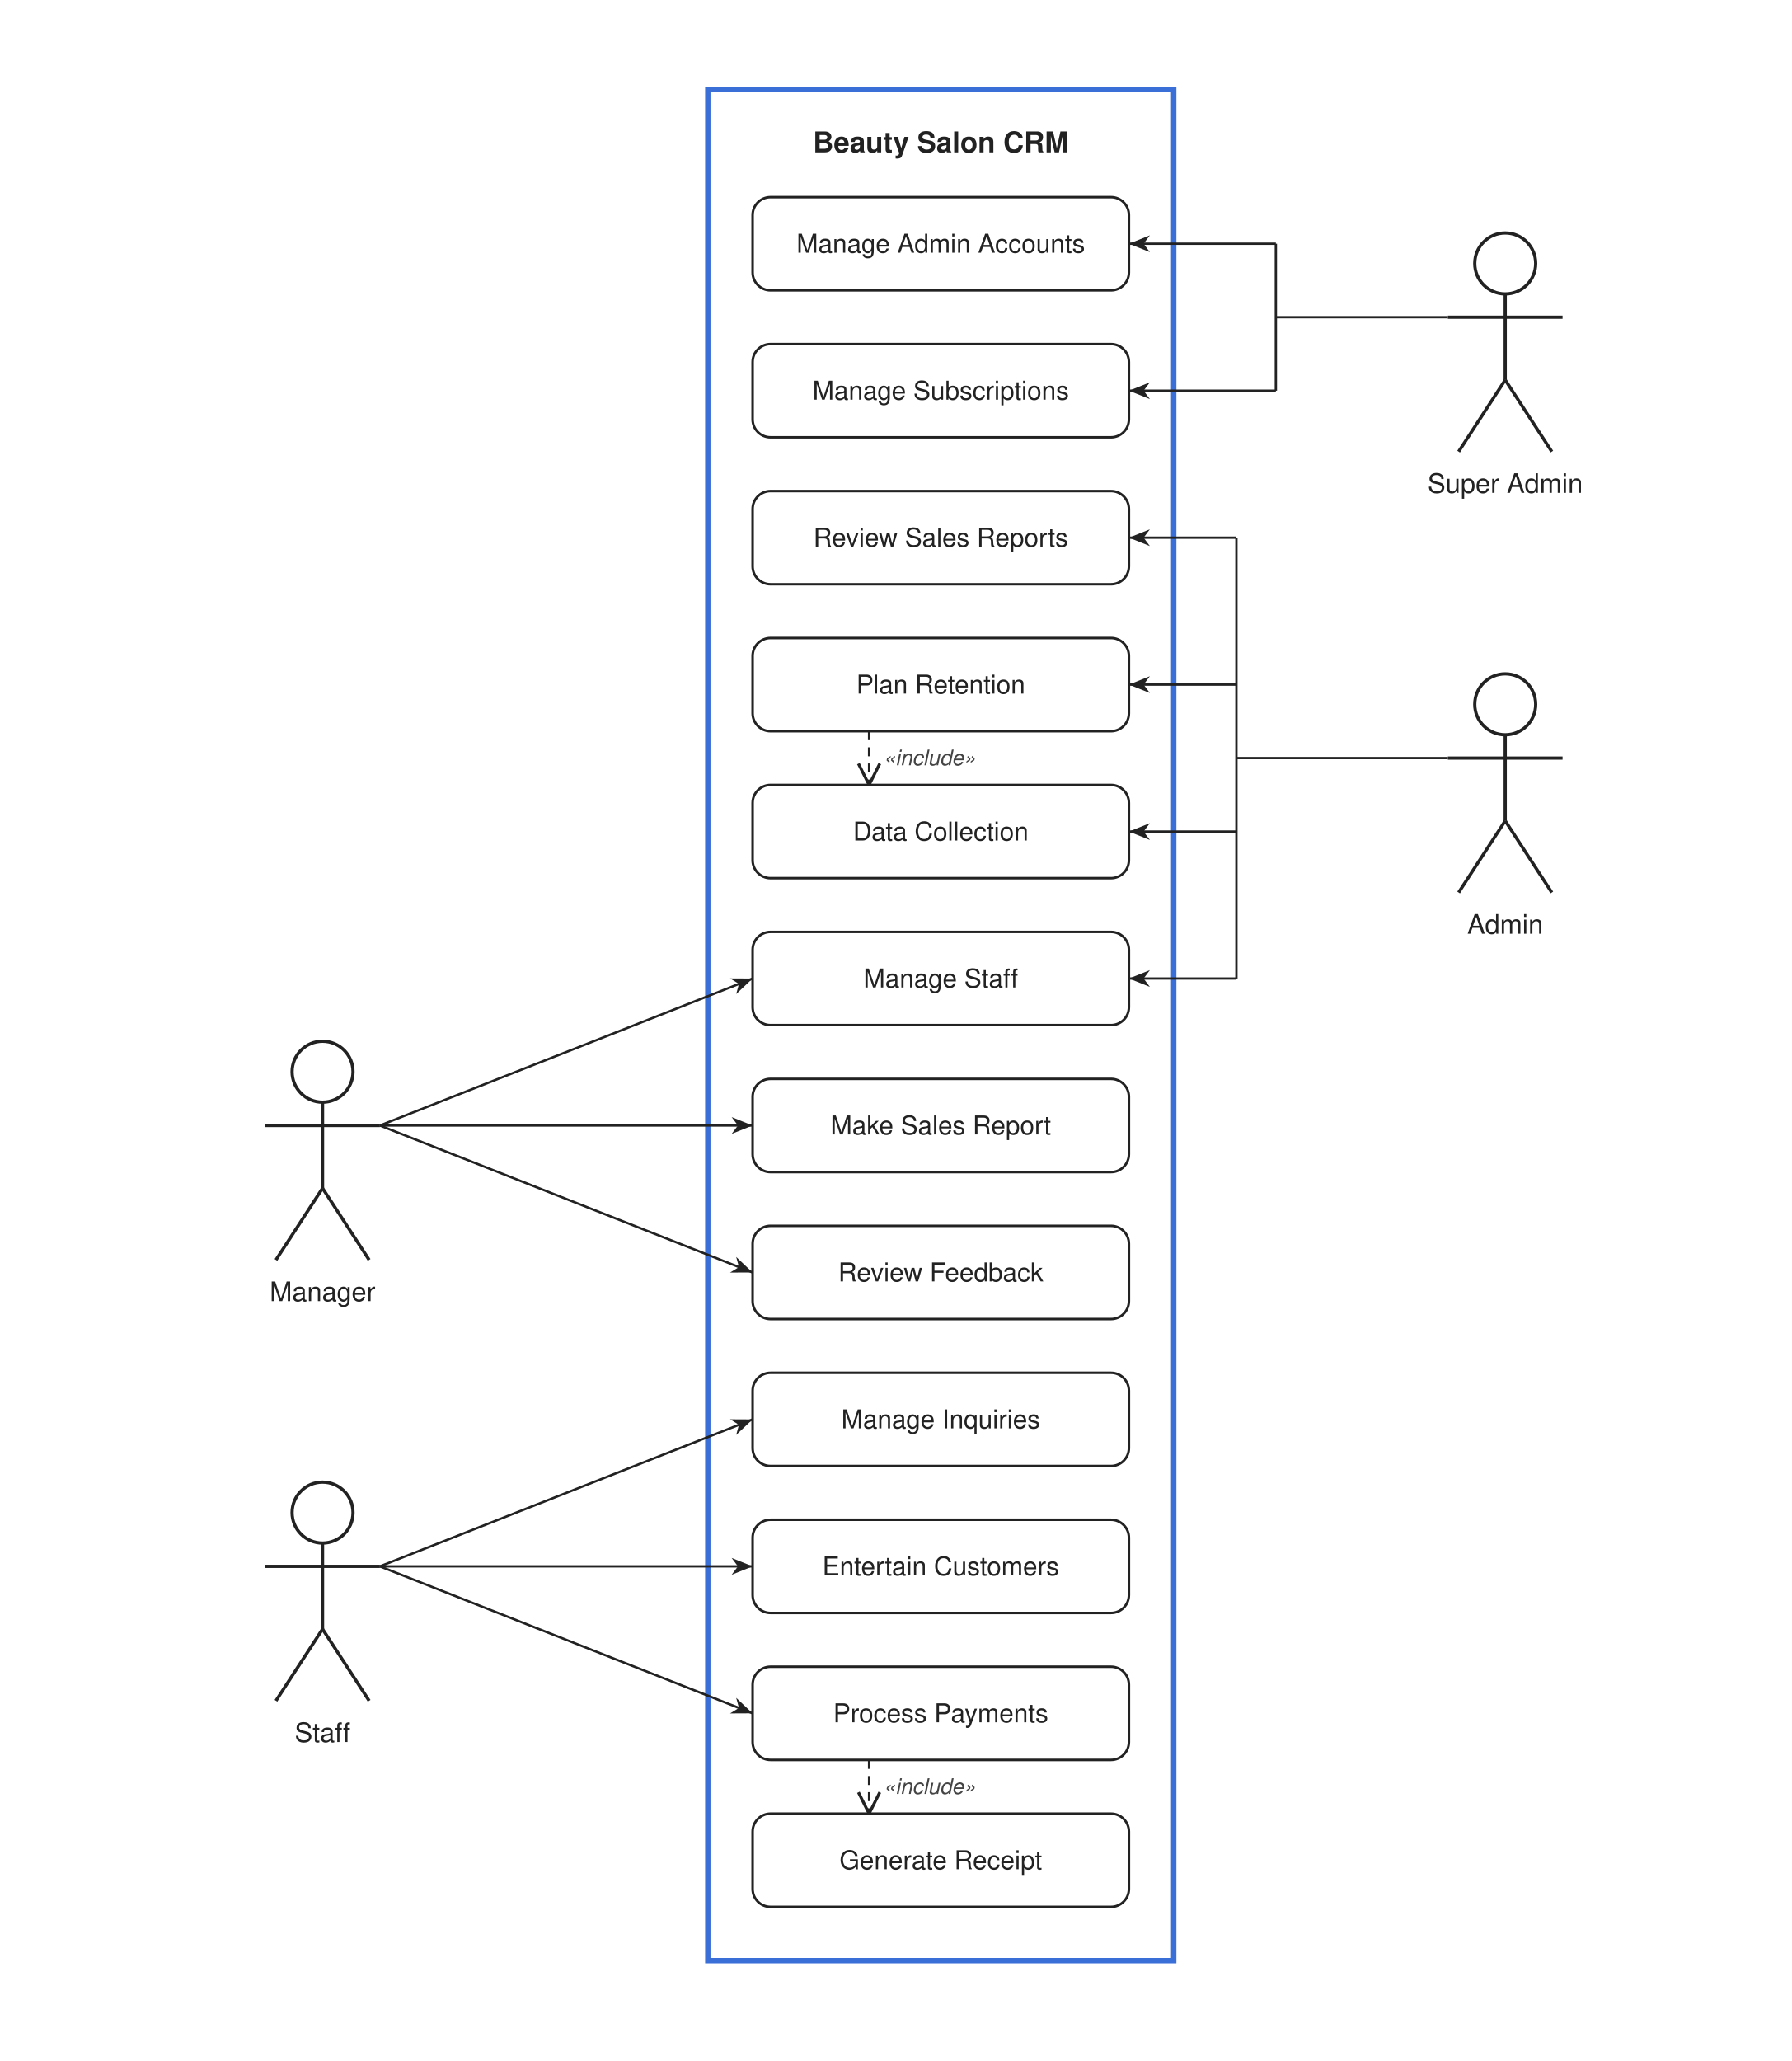
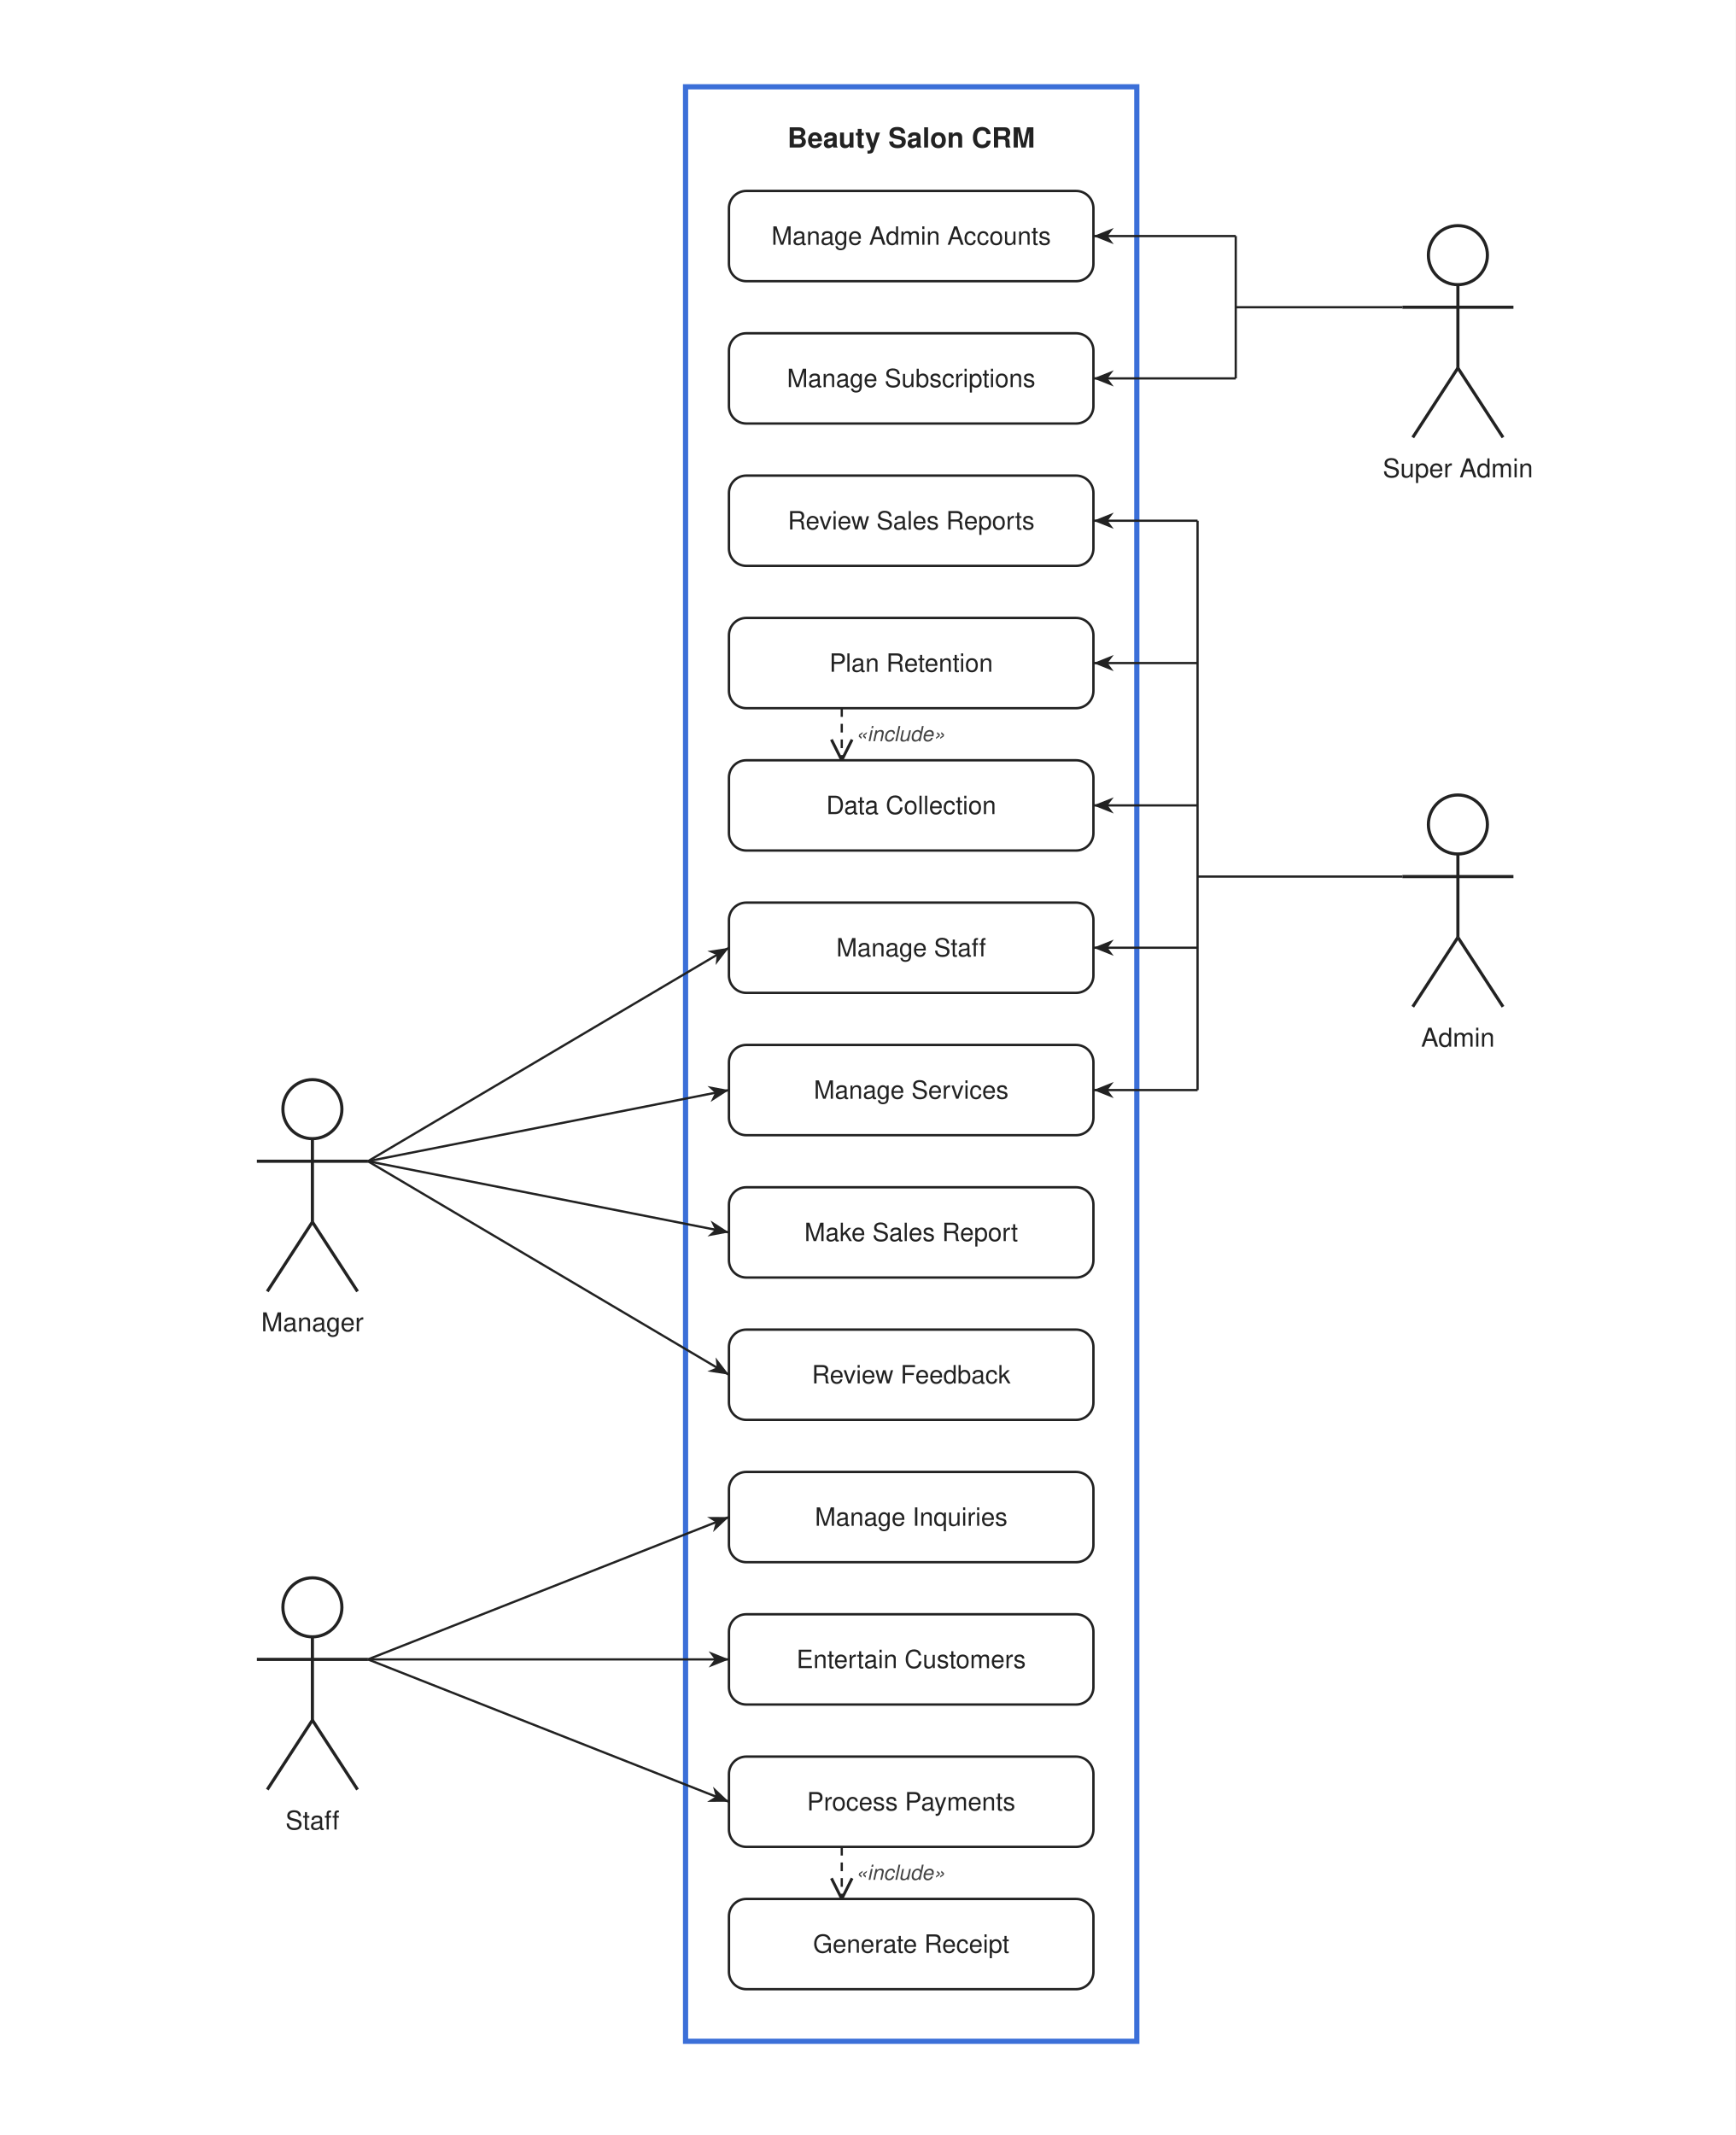
- <svg xmlns="http://www.w3.org/2000/svg" viewBox="0 0 1000 1150" width="1000" height="1150" font-family="Helvetica, Arial, sans-serif">
+ <svg xmlns="http://www.w3.org/2000/svg" viewBox="0 0 1000 1230" width="1000" height="1230" font-family="Helvetica, Arial, sans-serif">
  <defs>
    <marker id="a" viewBox="0 0 10 10" refX="10" refY="5" markerWidth="9" markerHeight="9" orient="auto">
      <path d="M0,1 L10,5 L0,9 L3,5 z" fill="#222" />
    </marker>
    <marker id="o" viewBox="0 0 12 12" refX="11" refY="6" markerWidth="11" markerHeight="11" orient="auto">
      <path d="M1,1 L11,6 L1,11" fill="none" stroke="#222" stroke-width="1.4" />
    </marker>
  </defs>
-   <rect width="1000" height="1150" fill="#fff" />
-   <rect x="395" y="50" width="260" height="1044" fill="#fff" stroke="#3b6fd8" stroke-width="3" />
+   <rect width="1000" height="1230" fill="#fff" />
+   <rect x="395" y="50" width="260" height="1126" fill="#fff" stroke="#3b6fd8" stroke-width="3" />
  <text x="525" y="85" text-anchor="middle" font-size="16" font-weight="700" fill="#222">Beauty Salon CRM</text>
-   <line x1="212" y1="628.0" x2="420" y2="546.0" stroke="#222" stroke-width="1.3" marker-end="url(#a)" />
-   <line x1="212" y1="628.0" x2="420" y2="628.0" stroke="#222" stroke-width="1.3" marker-end="url(#a)" />
-   <line x1="212" y1="628.0" x2="420" y2="710.0" stroke="#222" stroke-width="1.3" marker-end="url(#a)" />
+   <line x1="212" y1="669.0" x2="420" y2="546.0" stroke="#222" stroke-width="1.3" marker-end="url(#a)" />
+   <line x1="212" y1="669.0" x2="420" y2="628.0" stroke="#222" stroke-width="1.3" marker-end="url(#a)" />
+   <line x1="212" y1="669.0" x2="420" y2="710.0" stroke="#222" stroke-width="1.3" marker-end="url(#a)" />
+   <line x1="212" y1="669.0" x2="420" y2="792.0" stroke="#222" stroke-width="1.3" marker-end="url(#a)" />
  <g stroke="#222" stroke-width="1.8" fill="none">
-     <circle cx="180" cy="598.0" r="17" fill="#fff" />
-     <line x1="180" y1="615.0" x2="180" y2="663.0" />
-     <line x1="148" y1="628.0" x2="212" y2="628.0" />
-     <line x1="180" y1="663.0" x2="154" y2="703.0" />
-     <line x1="180" y1="663.0" x2="206" y2="703.0" />
+     <circle cx="180" cy="639.0" r="17" fill="#fff" />
+     <line x1="180" y1="656.0" x2="180" y2="704.0" />
+     <line x1="148" y1="669.0" x2="212" y2="669.0" />
+     <line x1="180" y1="704.0" x2="154" y2="744.0" />
+     <line x1="180" y1="704.0" x2="206" y2="744.0" />
  </g>
-   <text x="180" y="726.0" text-anchor="middle" font-size="15" fill="#222">Manager</text>
-   <line x1="212" y1="874.0" x2="420" y2="792.0" stroke="#222" stroke-width="1.3" marker-end="url(#a)" />
-   <line x1="212" y1="874.0" x2="420" y2="874.0" stroke="#222" stroke-width="1.3" marker-end="url(#a)" />
-   <line x1="212" y1="874.0" x2="420" y2="956.0" stroke="#222" stroke-width="1.3" marker-end="url(#a)" />
+   <text x="180" y="767.0" text-anchor="middle" font-size="15" fill="#222">Manager</text>
+   <line x1="212" y1="956.0" x2="420" y2="874.0" stroke="#222" stroke-width="1.3" marker-end="url(#a)" />
+   <line x1="212" y1="956.0" x2="420" y2="956.0" stroke="#222" stroke-width="1.3" marker-end="url(#a)" />
+   <line x1="212" y1="956.0" x2="420" y2="1038.0" stroke="#222" stroke-width="1.3" marker-end="url(#a)" />
  <g stroke="#222" stroke-width="1.8" fill="none">
-     <circle cx="180" cy="844.0" r="17" fill="#fff" />
-     <line x1="180" y1="861.0" x2="180" y2="909.0" />
-     <line x1="148" y1="874.0" x2="212" y2="874.0" />
-     <line x1="180" y1="909.0" x2="154" y2="949.0" />
-     <line x1="180" y1="909.0" x2="206" y2="949.0" />
+     <circle cx="180" cy="926.0" r="17" fill="#fff" />
+     <line x1="180" y1="943.0" x2="180" y2="991.0" />
+     <line x1="148" y1="956.0" x2="212" y2="956.0" />
+     <line x1="180" y1="991.0" x2="154" y2="1031.0" />
+     <line x1="180" y1="991.0" x2="206" y2="1031.0" />
  </g>
-   <text x="180" y="972.0" text-anchor="middle" font-size="15" fill="#222">Staff</text>
+   <text x="180" y="1054.0" text-anchor="middle" font-size="15" fill="#222">Staff</text>
  <polyline points="808,177.0 712,177.0" fill="none" stroke="#222" stroke-width="1.3" />
  <line x1="712" y1="136.0" x2="712" y2="218.0" stroke="#222" stroke-width="1.3" />
  <line x1="712" y1="136.0" x2="630" y2="136.0" stroke="#222" stroke-width="1.3" marker-end="url(#a)" />
  <line x1="712" y1="218.0" x2="630" y2="218.0" stroke="#222" stroke-width="1.3" marker-end="url(#a)" />
  <g stroke="#222" stroke-width="1.8" fill="none">
    <circle cx="840" cy="147.0" r="17" fill="#fff" />
    <line x1="840" y1="164.0" x2="840" y2="212.0" />
    <line x1="808" y1="177.0" x2="872" y2="177.0" />
    <line x1="840" y1="212.0" x2="814" y2="252.0" />
    <line x1="840" y1="212.0" x2="866" y2="252.0" />
  </g>
  <text x="840" y="275.0" text-anchor="middle" font-size="15" fill="#222">Super Admin</text>
-   <polyline points="808,423.0 690,423.0" fill="none" stroke="#222" stroke-width="1.3" />
-   <line x1="690" y1="300.0" x2="690" y2="546.0" stroke="#222" stroke-width="1.3" />
+   <polyline points="808,505.0 690,505.0" fill="none" stroke="#222" stroke-width="1.3" />
+   <line x1="690" y1="300.0" x2="690" y2="628.0" stroke="#222" stroke-width="1.3" />
  <line x1="690" y1="300.0" x2="630" y2="300.0" stroke="#222" stroke-width="1.3" marker-end="url(#a)" />
  <line x1="690" y1="382.0" x2="630" y2="382.0" stroke="#222" stroke-width="1.3" marker-end="url(#a)" />
  <line x1="690" y1="464.0" x2="630" y2="464.0" stroke="#222" stroke-width="1.3" marker-end="url(#a)" />
  <line x1="690" y1="546.0" x2="630" y2="546.0" stroke="#222" stroke-width="1.3" marker-end="url(#a)" />
+   <line x1="690" y1="628.0" x2="630" y2="628.0" stroke="#222" stroke-width="1.3" marker-end="url(#a)" />
  <g stroke="#222" stroke-width="1.8" fill="none">
-     <circle cx="840" cy="393.0" r="17" fill="#fff" />
-     <line x1="840" y1="410.0" x2="840" y2="458.0" />
-     <line x1="808" y1="423.0" x2="872" y2="423.0" />
-     <line x1="840" y1="458.0" x2="814" y2="498.0" />
-     <line x1="840" y1="458.0" x2="866" y2="498.0" />
+     <circle cx="840" cy="475.0" r="17" fill="#fff" />
+     <line x1="840" y1="492.0" x2="840" y2="540.0" />
+     <line x1="808" y1="505.0" x2="872" y2="505.0" />
+     <line x1="840" y1="540.0" x2="814" y2="580.0" />
+     <line x1="840" y1="540.0" x2="866" y2="580.0" />
  </g>
-   <text x="840" y="521.0" text-anchor="middle" font-size="15" fill="#222">Admin</text>
+   <text x="840" y="603.0" text-anchor="middle" font-size="15" fill="#222">Admin</text>
  <line x1="485.0" y1="408" x2="485.0" y2="438" stroke="#222" stroke-width="1.3" stroke-dasharray="5 4" marker-end="url(#o)" />
  <text x="493.0" y="427" font-size="12" font-style="italic" fill="#444">«include»</text>
-   <line x1="485.0" y1="982" x2="485.0" y2="1012" stroke="#222" stroke-width="1.3" stroke-dasharray="5 4" marker-end="url(#o)" />
-   <text x="493.0" y="1001" font-size="12" font-style="italic" fill="#444">«include»</text>
+   <line x1="485.0" y1="1064" x2="485.0" y2="1094" stroke="#222" stroke-width="1.3" stroke-dasharray="5 4" marker-end="url(#o)" />
+   <text x="493.0" y="1083" font-size="12" font-style="italic" fill="#444">«include»</text>
  <rect x="420" y="110" width="210" height="52" rx="10" fill="#fff" stroke="#222" stroke-width="1.4" />
  <text x="525.0" y="141.0" text-anchor="middle" font-size="14.5" fill="#222">Manage Admin Accounts</text>
  <rect x="420" y="192" width="210" height="52" rx="10" fill="#fff" stroke="#222" stroke-width="1.4" />
  <text x="525.0" y="223.0" text-anchor="middle" font-size="14.5" fill="#222">Manage Subscriptions</text>
  <rect x="420" y="274" width="210" height="52" rx="10" fill="#fff" stroke="#222" stroke-width="1.4" />
  <text x="525.0" y="305.0" text-anchor="middle" font-size="14.5" fill="#222">Review Sales Reports</text>
  <rect x="420" y="356" width="210" height="52" rx="10" fill="#fff" stroke="#222" stroke-width="1.4" />
  <text x="525.0" y="387.0" text-anchor="middle" font-size="14.5" fill="#222">Plan Retention</text>
  <rect x="420" y="438" width="210" height="52" rx="10" fill="#fff" stroke="#222" stroke-width="1.4" />
  <text x="525.0" y="469.0" text-anchor="middle" font-size="14.5" fill="#222">Data Collection</text>
  <rect x="420" y="520" width="210" height="52" rx="10" fill="#fff" stroke="#222" stroke-width="1.4" />
  <text x="525.0" y="551.0" text-anchor="middle" font-size="14.5" fill="#222">Manage Staff</text>
  <rect x="420" y="602" width="210" height="52" rx="10" fill="#fff" stroke="#222" stroke-width="1.4" />
-   <text x="525.0" y="633.0" text-anchor="middle" font-size="14.5" fill="#222">Make Sales Report</text>
+   <text x="525.0" y="633.0" text-anchor="middle" font-size="14.5" fill="#222">Manage Services</text>
  <rect x="420" y="684" width="210" height="52" rx="10" fill="#fff" stroke="#222" stroke-width="1.4" />
-   <text x="525.0" y="715.0" text-anchor="middle" font-size="14.5" fill="#222">Review Feedback</text>
+   <text x="525.0" y="715.0" text-anchor="middle" font-size="14.5" fill="#222">Make Sales Report</text>
  <rect x="420" y="766" width="210" height="52" rx="10" fill="#fff" stroke="#222" stroke-width="1.4" />
-   <text x="525.0" y="797.0" text-anchor="middle" font-size="14.5" fill="#222">Manage Inquiries</text>
+   <text x="525.0" y="797.0" text-anchor="middle" font-size="14.5" fill="#222">Review Feedback</text>
  <rect x="420" y="848" width="210" height="52" rx="10" fill="#fff" stroke="#222" stroke-width="1.4" />
-   <text x="525.0" y="879.0" text-anchor="middle" font-size="14.5" fill="#222">Entertain Customers</text>
+   <text x="525.0" y="879.0" text-anchor="middle" font-size="14.5" fill="#222">Manage Inquiries</text>
  <rect x="420" y="930" width="210" height="52" rx="10" fill="#fff" stroke="#222" stroke-width="1.4" />
-   <text x="525.0" y="961.0" text-anchor="middle" font-size="14.5" fill="#222">Process Payments</text>
+   <text x="525.0" y="961.0" text-anchor="middle" font-size="14.5" fill="#222">Entertain Customers</text>
  <rect x="420" y="1012" width="210" height="52" rx="10" fill="#fff" stroke="#222" stroke-width="1.4" />
-   <text x="525.0" y="1043.0" text-anchor="middle" font-size="14.5" fill="#222">Generate Receipt</text>
+   <text x="525.0" y="1043.0" text-anchor="middle" font-size="14.5" fill="#222">Process Payments</text>
+   <rect x="420" y="1094" width="210" height="52" rx="10" fill="#fff" stroke="#222" stroke-width="1.4" />
+   <text x="525.0" y="1125.0" text-anchor="middle" font-size="14.5" fill="#222">Generate Receipt</text>
</svg>
